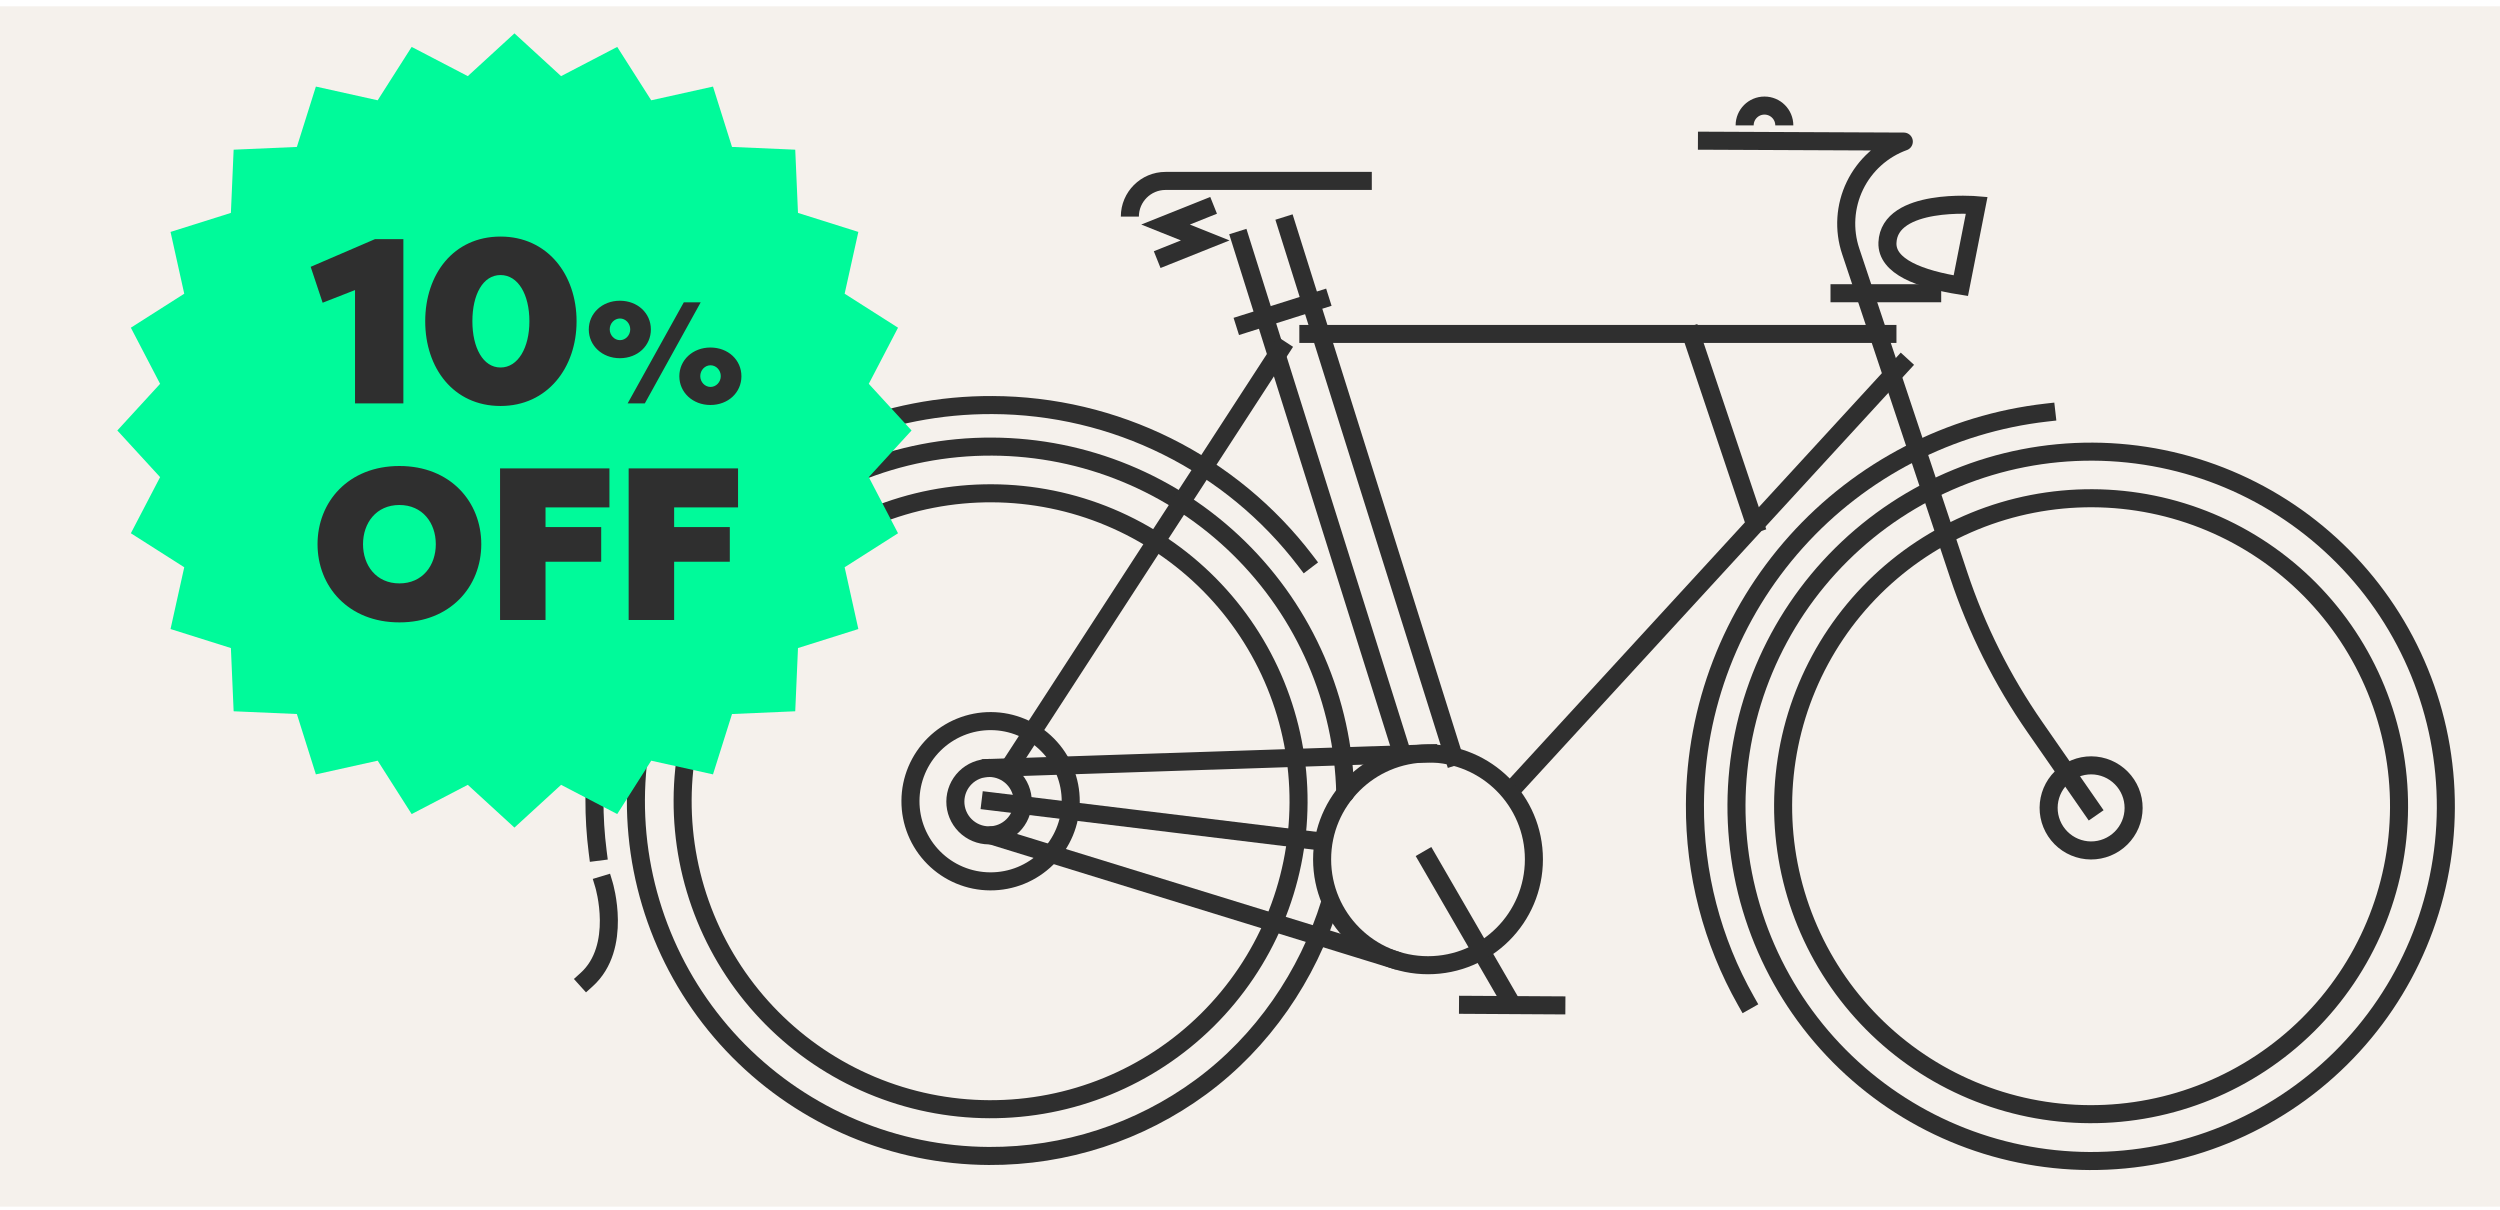
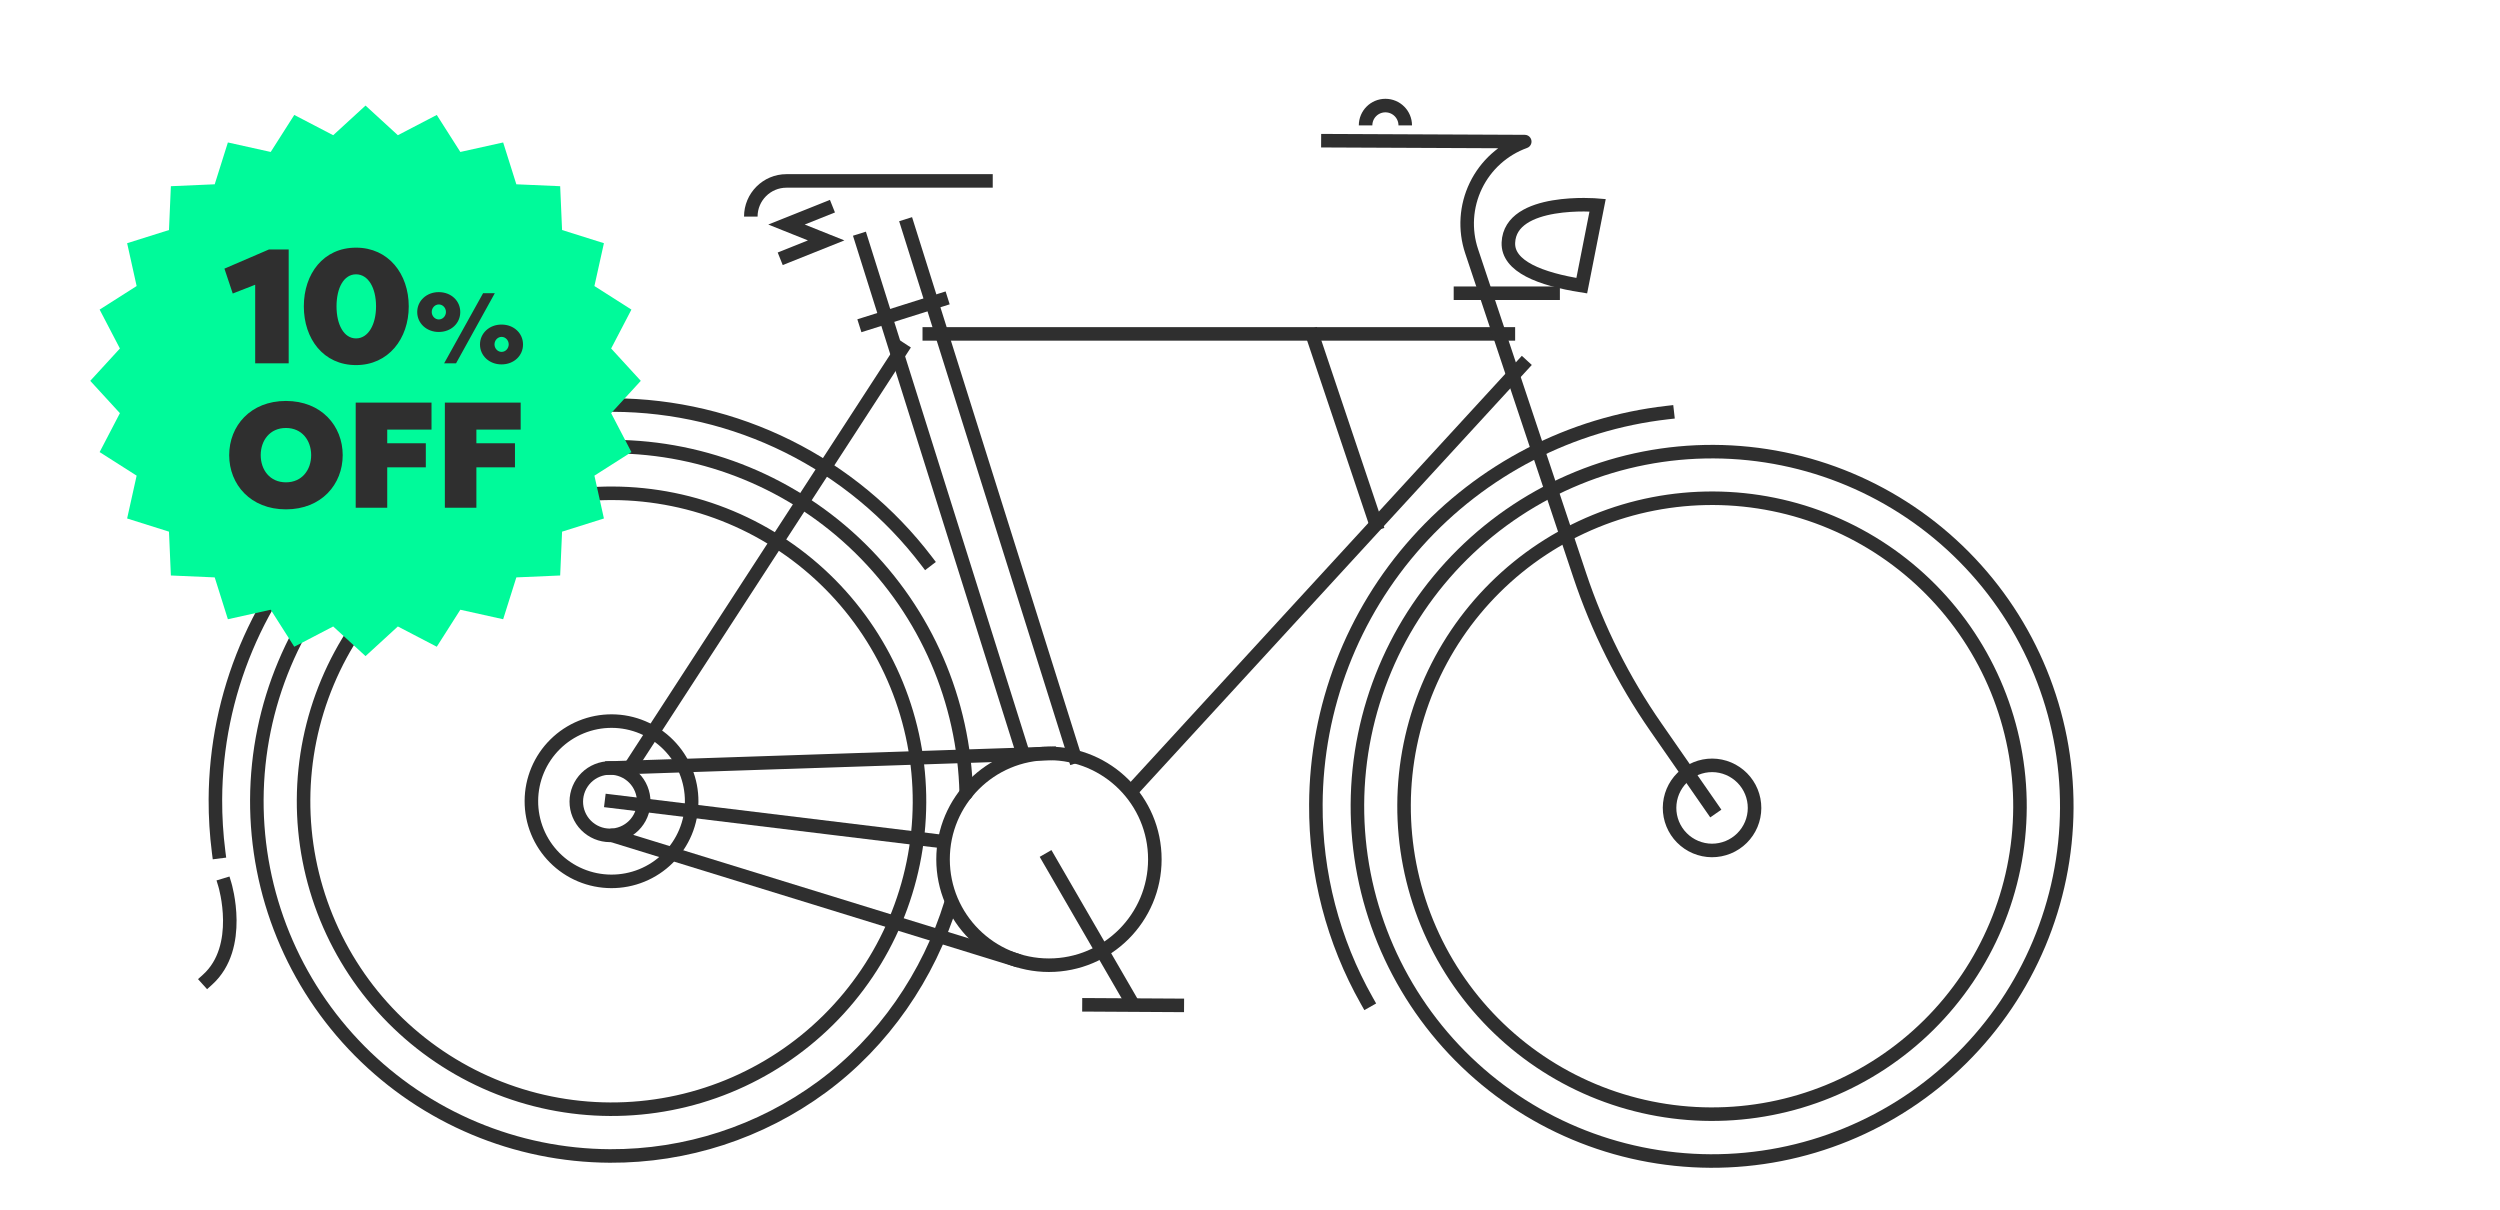
<svg xmlns="http://www.w3.org/2000/svg" width="277" height="134" viewBox="0 0 277 134" fill="none">
-   <rect width="277" height="133" transform="translate(0 0.697266)" fill="#F5F1EC" />
-   <path d="M194.436 58.021L187.431 37.173" stroke="#2F2F2F" stroke-width="2" stroke-linecap="square" stroke-linejoin="round" />
-   <path d="M155.337 83.467L137.45 26.609M142.566 25.001L161.072 83.832" stroke="#2F2F2F" stroke-width="2" stroke-linecap="square" stroke-linejoin="round" />
-   <path d="M137.934 35.868L146.284 33.231" stroke="#2F2F2F" stroke-width="2" stroke-linecap="square" stroke-linejoin="round" />
-   <path d="M109.716 97.656C110.882 97.662 112.038 97.439 113.118 96.998C114.198 96.557 115.18 95.908 116.009 95.087C116.837 94.266 117.496 93.29 117.947 92.214C118.398 91.139 118.632 89.985 118.637 88.819C118.643 87.652 118.419 86.496 117.978 85.417C117.537 84.337 116.887 83.355 116.066 82.527C115.246 81.698 114.27 81.04 113.194 80.589C112.119 80.137 110.965 79.903 109.799 79.897C108.633 79.891 107.477 80.116 106.398 80.557C105.318 80.998 104.336 81.647 103.508 82.468C102.679 83.288 102.021 84.264 101.569 85.34C101.118 86.415 100.883 87.569 100.878 88.735C100.872 89.901 101.096 91.057 101.537 92.136C101.978 93.216 102.628 94.198 103.449 95.027C104.269 95.855 105.245 96.514 106.321 96.965C107.396 97.416 108.55 97.651 109.716 97.656V97.656Z" stroke="#2F2F2F" stroke-width="2" stroke-linecap="round" stroke-linejoin="round" />
-   <path d="M231.514 128.641C241.936 128.688 251.95 124.594 259.354 117.259C266.759 109.925 270.947 99.95 271 89.528C271.048 79.106 266.954 69.091 259.619 61.687C252.285 54.282 242.31 50.094 231.887 50.042C221.465 49.995 211.45 54.088 204.046 61.423C196.641 68.757 192.452 78.733 192.401 89.155C192.356 99.576 196.45 109.59 203.784 116.994C211.118 124.398 221.092 128.587 231.514 128.641V128.641Z" stroke="#2F2F2F" stroke-width="2" stroke-linecap="round" stroke-linejoin="round" />
-   <path d="M226.736 45.714C216.056 46.93 206.193 52.022 199.016 60.025C191.84 68.027 187.849 78.385 187.799 89.134C187.751 96.759 189.701 104.263 193.455 110.9" stroke="#2F2F2F" stroke-width="2" stroke-linecap="square" stroke-linejoin="round" />
-   <path d="M231.536 123.45C240.585 123.491 249.28 119.935 255.709 113.566C262.137 107.196 265.772 98.533 265.814 89.484C265.835 85.003 264.973 80.561 263.277 76.413C261.581 72.266 259.085 68.492 255.931 65.309C252.777 62.126 249.026 59.596 244.894 57.862C240.762 56.128 236.329 55.226 231.848 55.205C227.366 55.185 222.925 56.047 218.777 57.742C214.629 59.438 210.856 61.934 207.673 65.088C204.49 68.243 201.959 71.993 200.226 76.125C198.492 80.257 197.589 84.691 197.569 89.172C197.548 93.653 198.41 98.094 200.105 102.243C201.801 106.391 204.297 110.164 207.451 113.348C210.605 116.531 214.356 119.061 218.488 120.795C222.621 122.528 227.054 123.43 231.536 123.45Z" stroke="#2F2F2F" stroke-width="2" stroke-linecap="round" stroke-linejoin="round" />
-   <path d="M149.056 87.905C148.825 77.668 144.609 67.926 137.304 60.75C130 53.574 120.183 49.532 109.944 49.483C99.521 49.434 89.506 53.527 82.101 60.862C74.696 68.197 70.508 78.173 70.458 88.595C70.412 99.017 74.507 109.03 81.841 116.434C89.175 123.839 99.149 128.028 109.57 128.081C118.018 128.123 126.255 125.444 133.062 120.44C139.869 115.436 144.901 108.106 147.382 100.03" stroke="#2F2F2F" stroke-width="2" stroke-linecap="round" stroke-linejoin="round" />
-   <path d="M109.601 122.901C118.651 122.942 127.346 119.387 133.775 113.017C140.203 106.647 143.838 97.985 143.88 88.935C143.9 84.454 143.038 80.013 141.343 75.865C139.647 71.717 137.151 67.944 133.996 64.76C130.842 61.577 127.092 59.047 122.96 57.313C118.828 55.579 114.394 54.677 109.913 54.657C105.432 54.636 100.992 55.498 96.844 57.193C92.696 58.889 88.923 61.385 85.74 64.538C82.557 67.692 80.026 71.442 78.293 75.573C76.559 79.705 75.656 84.138 75.635 88.619C75.614 93.1 76.476 97.541 78.172 101.689C79.868 105.838 82.364 109.611 85.518 112.795C88.672 115.978 92.422 118.509 96.554 120.243C100.687 121.977 105.12 122.88 109.601 122.901V122.901Z" stroke="#2F2F2F" stroke-width="2" stroke-linecap="round" stroke-linejoin="round" />
-   <path d="M144.64 62.125C140.568 56.784 135.322 52.451 129.308 49.461C123.294 46.471 116.674 44.904 109.958 44.88C98.317 44.828 87.132 49.401 78.863 57.595C70.595 65.789 65.919 76.931 65.866 88.572C65.858 90.511 65.977 92.449 66.222 94.373" stroke="#2F2F2F" stroke-width="2" stroke-linecap="square" />
-   <path d="M141.889 38.722L111.724 85.178" stroke="#2F2F2F" stroke-width="2" stroke-linecap="square" stroke-linejoin="round" />
-   <path d="M146.499 93.252L109.76 88.779" stroke="#2F2F2F" stroke-width="2" stroke-linecap="square" stroke-linejoin="round" />
-   <path d="M167.659 87.322L210.665 40.483" stroke="#2F2F2F" stroke-width="2" stroke-linecap="square" />
-   <path d="M209.127 36.999H144.965" stroke="#2F2F2F" stroke-width="2" stroke-linecap="square" stroke-linejoin="round" />
-   <path d="M217.259 31.653C212.689 30.928 209.028 29.526 209.129 26.889C209.331 21.893 219.017 22.736 219.017 22.736L217.259 31.653Z" stroke="#2F2F2F" stroke-width="2" stroke-linecap="round" />
-   <path d="M109.573 92.559C110.063 92.561 110.55 92.467 111.004 92.281C111.458 92.096 111.871 91.822 112.219 91.477C112.568 91.132 112.845 90.721 113.034 90.268C113.224 89.816 113.322 89.33 113.324 88.84C113.327 88.349 113.232 87.863 113.047 87.409C112.861 86.954 112.587 86.541 112.242 86.193C111.897 85.844 111.486 85.568 111.033 85.378C110.581 85.188 110.095 85.09 109.605 85.088C109.114 85.086 108.628 85.18 108.174 85.366C107.72 85.551 107.306 85.825 106.958 86.17C106.61 86.516 106.333 86.927 106.143 87.379C105.954 87.832 105.855 88.317 105.853 88.808C105.851 89.298 105.945 89.784 106.131 90.239C106.317 90.693 106.59 91.106 106.935 91.454C107.281 91.803 107.692 92.08 108.144 92.269C108.597 92.459 109.082 92.557 109.573 92.559V92.559Z" stroke="#2F2F2F" stroke-width="2" stroke-linecap="round" stroke-linejoin="round" />
-   <path d="M154.73 106.417L109.808 92.561" stroke="#2F2F2F" stroke-width="2" stroke-linecap="round" stroke-linejoin="round" />
-   <path d="M203.819 32.491H214.085" stroke="#2F2F2F" stroke-width="2" stroke-linecap="square" stroke-linejoin="round" />
-   <path d="M231.671 94.231C232.29 94.233 232.904 94.114 233.477 93.88C234.05 93.646 234.571 93.301 235.011 92.865C235.45 92.429 235.799 91.911 236.039 91.34C236.278 90.769 236.402 90.156 236.404 89.537C236.41 88.289 235.921 87.089 235.043 86.201C234.166 85.313 232.972 84.809 231.724 84.8C230.474 84.795 229.273 85.287 228.385 86.166C227.496 87.046 226.994 88.243 226.987 89.493C226.981 90.742 227.471 91.943 228.349 92.831C229.227 93.719 230.422 94.222 231.671 94.231V94.231Z" stroke="#2F2F2F" stroke-width="2" stroke-linecap="round" stroke-linejoin="round" />
-   <path d="M158.224 95.213L167.237 110.779" stroke="#2F2F2F" stroke-width="2" stroke-linecap="square" />
-   <path d="M158.277 83.479L109.808 85.087" stroke="#2F2F2F" stroke-width="2" stroke-linecap="square" stroke-linejoin="round" />
-   <path d="M162.658 111.336L172.445 111.393" stroke="#2F2F2F" stroke-width="2" stroke-linecap="square" />
-   <path d="M189.131 15.591L210.942 15.688C208.568 16.546 206.623 18.299 205.525 20.572C204.426 22.845 204.26 25.458 205.062 27.852L217.02 63.699C219.015 69.692 221.858 75.369 225.462 80.557L231.685 89.522" stroke="#2F2F2F" stroke-width="2" stroke-linecap="square" stroke-linejoin="round" />
-   <path d="M158.224 106.946C164.704 106.946 169.957 101.693 169.957 95.213C169.957 88.732 164.704 83.479 158.224 83.479C151.743 83.479 146.49 88.732 146.49 95.213C146.49 101.693 151.743 106.946 158.224 106.946Z" stroke="#2F2F2F" stroke-width="2" stroke-linecap="round" stroke-linejoin="round" />
-   <path d="M125.188 24.001V24.001C125.188 21.817 126.959 20.046 129.144 20.046H151.996" stroke="#2F2F2F" stroke-width="2" />
-   <path d="M133.539 23.122L129.144 24.88L133.539 26.638L129.144 28.396" stroke="#2F2F2F" stroke-width="2" stroke-linecap="square" />
-   <path d="M66.925 98.052C66.925 98.052 68.999 104.934 65 108.542" stroke="#2F2F2F" stroke-width="2" stroke-linecap="square" stroke-linejoin="round" />
-   <path d="M197.701 13.895C197.701 12.681 196.717 11.697 195.503 11.697C194.29 11.697 193.306 12.681 193.306 13.895" stroke="#2F2F2F" stroke-width="2" />
-   <path d="M57 3.697L62.169 8.436L68.388 5.197L72.154 11.112L79 9.592L81.107 16.28L88.113 16.585L88.417 23.59L95.105 25.697L93.586 32.543L99.501 36.309L96.261 42.528L101 47.697L96.261 52.866L99.501 59.085L93.586 62.852L95.105 69.697L88.417 71.804L88.113 78.81L81.107 79.114L79 85.802L72.154 84.283L68.388 90.198L62.169 86.959L57 91.697L51.831 86.959L45.612 90.198L41.846 84.283L35 85.802L32.893 79.114L25.887 78.81L25.583 71.804L18.895 69.697L20.414 62.852L14.499 59.085L17.739 52.866L13 47.697L17.739 42.528L14.499 36.309L20.414 32.543L18.895 25.697L25.583 23.59L25.887 16.585L32.893 16.28L35 9.592L41.846 11.112L45.612 5.197L51.831 8.436L57 3.697Z" fill="#00FA9A" />
-   <path d="M35.749 33.543L39.337 32.139V44.697H44.694V26.497H41.547L34.423 29.565L35.749 33.543ZM63.884 35.597C63.884 30.397 60.634 26.211 55.46 26.211C50.234 26.211 47.114 30.397 47.114 35.597C47.114 40.771 50.234 44.983 55.46 44.983C60.634 44.983 63.884 40.771 63.884 35.597ZM58.658 35.597C58.658 38.509 57.41 40.719 55.46 40.719C53.51 40.719 52.34 38.509 52.34 35.597C52.34 32.633 53.51 30.475 55.46 30.475C57.41 30.475 58.658 32.633 58.658 35.597ZM69.542 44.697H71.446L77.638 33.497H75.766L69.542 44.697ZM65.238 36.505C65.238 38.297 66.726 39.689 68.678 39.689C70.662 39.689 72.118 38.297 72.118 36.505C72.118 34.713 70.662 33.321 68.678 33.321C66.726 33.321 65.238 34.713 65.238 36.505ZM67.558 36.489C67.558 35.833 68.07 35.289 68.694 35.289C69.318 35.289 69.83 35.833 69.83 36.489C69.83 37.145 69.318 37.689 68.694 37.689C68.07 37.689 67.558 37.145 67.558 36.489ZM75.27 41.689C75.27 43.481 76.758 44.873 78.71 44.873C80.694 44.873 82.15 43.481 82.15 41.689C82.15 39.897 80.694 38.505 78.71 38.505C76.758 38.505 75.27 39.897 75.27 41.689ZM77.59 41.673C77.59 41.017 78.102 40.473 78.726 40.473C79.35 40.473 79.862 41.017 79.862 41.673C79.862 42.329 79.35 42.873 78.726 42.873C78.102 42.873 77.59 42.329 77.59 41.673ZM44.255 68.961C49.919 68.961 53.327 64.977 53.327 60.297C53.327 55.617 49.919 51.633 44.255 51.633C38.591 51.633 35.183 55.617 35.183 60.297C35.183 64.977 38.591 68.961 44.255 68.961ZM44.255 64.641C41.687 64.641 40.223 62.649 40.223 60.297C40.223 57.945 41.687 55.953 44.255 55.953C46.823 55.953 48.287 57.945 48.287 60.297C48.287 62.649 46.823 64.641 44.255 64.641ZM60.445 68.697V62.241H66.613V58.401H60.445V56.217H67.525V51.897H55.405V68.697H60.445ZM74.695 68.697V62.241H80.863V58.401H74.695V56.217H81.775V51.897H69.655V68.697H74.695Z" fill="#2F2F2F" />
+   <path d="M152.436 58.021L145.431 37.173" stroke="#2F2F2F" stroke-width="1.5" stroke-linecap="square" stroke-linejoin="round" />
+   <path d="M113.337 83.467L95.45 26.609M100.566 25.001L119.072 83.832" stroke="#2F2F2F" stroke-width="1.5" stroke-linecap="square" stroke-linejoin="round" />
+   <path d="M95.934 35.868L104.284 33.231" stroke="#2F2F2F" stroke-width="1.5" stroke-linecap="square" stroke-linejoin="round" />
+   <path d="M67.716 97.656C68.882 97.662 70.038 97.439 71.118 96.998C72.198 96.557 73.18 95.908 74.008 95.087C74.837 94.266 75.496 93.29 75.947 92.214C76.398 91.139 76.632 89.985 76.637 88.819C76.643 87.652 76.419 86.496 75.978 85.417C75.537 84.337 74.887 83.355 74.066 82.527C73.246 81.698 72.27 81.04 71.194 80.589C70.119 80.137 68.965 79.903 67.799 79.897C66.633 79.891 65.477 80.116 64.398 80.557C63.318 80.998 62.336 81.647 61.508 82.468C60.679 83.288 60.02 84.264 59.569 85.34C59.118 86.415 58.883 87.569 58.878 88.735C58.872 89.901 59.096 91.057 59.537 92.136C59.978 93.216 60.628 94.198 61.449 95.027C62.269 95.855 63.245 96.514 64.32 96.965C65.396 97.416 66.549 97.651 67.716 97.656V97.656Z" stroke="#2F2F2F" stroke-width="1.5" stroke-linecap="round" stroke-linejoin="round" />
+   <path d="M189.514 128.641C199.936 128.688 209.95 124.594 217.354 117.259C224.759 109.925 228.947 99.95 229 89.528C229.048 79.106 224.954 69.091 217.619 61.687C210.285 54.282 200.31 50.094 189.887 50.042C179.465 49.995 169.45 54.088 162.046 61.423C154.641 68.757 150.452 78.733 150.401 89.155C150.356 99.576 154.45 109.59 161.784 116.994C169.118 124.398 179.092 128.587 189.514 128.641V128.641Z" stroke="#2F2F2F" stroke-width="1.5" stroke-linecap="round" stroke-linejoin="round" />
+   <path d="M184.736 45.714C174.056 46.93 164.193 52.022 157.016 60.025C149.84 68.027 145.849 78.385 145.799 89.134C145.751 96.759 147.701 104.263 151.455 110.9" stroke="#2F2F2F" stroke-width="1.5" stroke-linecap="square" stroke-linejoin="round" />
+   <path d="M189.536 123.45C198.585 123.491 207.28 119.935 213.709 113.566C220.137 107.196 223.772 98.533 223.814 89.484C223.835 85.003 222.973 80.561 221.277 76.413C219.581 72.266 217.085 68.492 213.931 65.309C210.777 62.126 207.026 59.596 202.894 57.862C198.762 56.128 194.329 55.226 189.848 55.205C185.366 55.185 180.925 56.047 176.777 57.742C172.629 59.438 168.856 61.934 165.673 65.088C162.49 68.243 159.959 71.993 158.226 76.125C156.492 80.257 155.589 84.691 155.569 89.172C155.548 93.653 156.41 98.094 158.105 102.243C159.801 106.391 162.297 110.164 165.451 113.348C168.605 116.531 172.356 119.061 176.488 120.795C180.621 122.528 185.054 123.43 189.536 123.45Z" stroke="#2F2F2F" stroke-width="1.5" stroke-linecap="round" stroke-linejoin="round" />
+   <path d="M107.056 87.905C106.825 77.668 102.609 67.926 95.304 60.75C88 53.574 78.183 49.532 67.944 49.483C57.521 49.434 47.506 53.527 40.101 60.862C32.696 68.197 28.508 78.173 28.458 88.595C28.412 99.017 32.507 109.03 39.841 116.434C47.175 123.839 57.149 128.028 67.57 128.081C76.018 128.123 84.255 125.444 91.062 120.44C97.869 115.436 102.901 108.106 105.382 100.03" stroke="#2F2F2F" stroke-width="1.5" stroke-linecap="round" stroke-linejoin="round" />
+   <path d="M67.601 122.901C76.651 122.942 85.346 119.387 91.775 113.017C98.203 106.647 101.838 97.985 101.88 88.935C101.9 84.454 101.038 80.013 99.343 75.865C97.647 71.717 95.151 67.944 91.996 64.76C88.842 61.577 85.092 59.047 80.96 57.313C76.828 55.579 72.394 54.677 67.913 54.657C63.432 54.636 58.992 55.498 54.844 57.193C50.696 58.889 46.923 61.385 43.74 64.538C40.557 67.692 38.026 71.442 36.293 75.573C34.559 79.705 33.656 84.138 33.635 88.619C33.614 93.1 34.476 97.541 36.172 101.689C37.868 105.838 40.364 109.611 43.518 112.795C46.672 115.978 50.422 118.509 54.554 120.243C58.687 121.977 63.12 122.88 67.601 122.901V122.901Z" stroke="#2F2F2F" stroke-width="1.5" stroke-linecap="round" stroke-linejoin="round" />
+   <path d="M102.64 62.125C98.568 56.784 93.322 52.451 87.308 49.461C81.294 46.471 74.674 44.904 67.957 44.88C56.317 44.828 45.132 49.401 36.863 57.595C28.595 65.789 23.919 76.931 23.866 88.572C23.858 90.511 23.977 92.449 24.222 94.373" stroke="#2F2F2F" stroke-width="1.5" stroke-linecap="square" />
+   <path d="M99.889 38.722L69.724 85.178" stroke="#2F2F2F" stroke-width="1.5" stroke-linecap="square" stroke-linejoin="round" />
+   <path d="M104.499 93.252L67.76 88.779" stroke="#2F2F2F" stroke-width="1.5" stroke-linecap="square" stroke-linejoin="round" />
+   <path d="M125.659 87.322L168.665 40.483" stroke="#2F2F2F" stroke-width="1.5" stroke-linecap="square" />
+   <path d="M167.127 36.999H102.965" stroke="#2F2F2F" stroke-width="1.5" stroke-linecap="square" stroke-linejoin="round" />
+   <path d="M175.259 31.653C170.689 30.928 167.028 29.526 167.129 26.889C167.331 21.893 177.017 22.736 177.017 22.736L175.259 31.653Z" stroke="#2F2F2F" stroke-width="1.5" stroke-linecap="round" />
+   <path d="M67.573 92.559C68.063 92.561 68.55 92.467 69.004 92.281C69.458 92.096 69.871 91.822 70.219 91.477C70.568 91.132 70.845 90.721 71.034 90.268C71.224 89.816 71.322 89.33 71.324 88.84C71.327 88.349 71.232 87.863 71.046 87.409C70.861 86.954 70.588 86.541 70.242 86.193C69.897 85.844 69.486 85.568 69.033 85.378C68.581 85.188 68.095 85.09 67.605 85.088C67.114 85.086 66.628 85.18 66.174 85.366C65.719 85.551 65.306 85.825 64.958 86.17C64.61 86.516 64.333 86.927 64.143 87.379C63.954 87.832 63.855 88.317 63.853 88.808C63.851 89.298 63.945 89.784 64.131 90.239C64.317 90.693 64.59 91.106 64.935 91.454C65.281 91.803 65.692 92.08 66.144 92.269C66.597 92.459 67.082 92.557 67.573 92.559V92.559Z" stroke="#2F2F2F" stroke-width="1.5" stroke-linecap="round" stroke-linejoin="round" />
+   <path d="M112.73 106.417L67.808 92.561" stroke="#2F2F2F" stroke-width="1.5" stroke-linecap="round" stroke-linejoin="round" />
+   <path d="M161.819 32.491H172.085" stroke="#2F2F2F" stroke-width="1.5" stroke-linecap="square" stroke-linejoin="round" />
+   <path d="M189.671 94.231C190.29 94.233 190.904 94.114 191.477 93.88C192.05 93.646 192.571 93.301 193.011 92.865C193.45 92.429 193.799 91.911 194.039 91.34C194.278 90.769 194.402 90.156 194.404 89.537C194.41 88.289 193.921 87.089 193.043 86.201C192.166 85.313 190.972 84.809 189.724 84.8C188.474 84.795 187.273 85.287 186.385 86.166C185.496 87.046 184.994 88.243 184.987 89.493C184.981 90.742 185.471 91.943 186.349 92.831C187.227 93.719 188.422 94.222 189.671 94.231V94.231Z" stroke="#2F2F2F" stroke-width="1.5" stroke-linecap="round" stroke-linejoin="round" />
+   <path d="M116.224 95.213L125.237 110.779" stroke="#2F2F2F" stroke-width="1.5" stroke-linecap="square" />
+   <path d="M116.277 83.479L67.808 85.087" stroke="#2F2F2F" stroke-width="1.5" stroke-linecap="square" stroke-linejoin="round" />
+   <path d="M120.658 111.336L130.445 111.393" stroke="#2F2F2F" stroke-width="1.5" stroke-linecap="square" />
+   <path d="M147.131 15.591L168.942 15.688C166.568 16.546 164.623 18.299 163.525 20.572C162.426 22.845 162.26 25.458 163.062 27.852L175.02 63.699C177.015 69.692 179.858 75.369 183.462 80.557L189.685 89.522" stroke="#2F2F2F" stroke-width="1.5" stroke-linecap="square" stroke-linejoin="round" />
+   <path d="M116.224 106.946C122.704 106.946 127.957 101.693 127.957 95.213C127.957 88.732 122.704 83.479 116.224 83.479C109.743 83.479 104.49 88.732 104.49 95.213C104.49 101.693 109.743 106.946 116.224 106.946Z" stroke="#2F2F2F" stroke-width="1.5" stroke-linecap="round" stroke-linejoin="round" />
+   <path d="M83.189 24.001V24.001C83.189 21.817 84.959 20.046 87.144 20.046H109.996" stroke="#2F2F2F" stroke-width="1.5" />
+   <path d="M91.539 23.122L87.144 24.88L91.539 26.638L87.144 28.396" stroke="#2F2F2F" stroke-width="1.5" stroke-linecap="square" />
+   <path d="M24.925 98.052C24.925 98.052 26.999 104.934 23 108.542" stroke="#2F2F2F" stroke-width="1.5" stroke-linecap="square" stroke-linejoin="round" />
+   <path d="M155.701 13.895C155.701 12.681 154.717 11.697 153.503 11.697C152.29 11.697 151.306 12.681 151.306 13.895" stroke="#2F2F2F" stroke-width="1.5" />
+   <path d="M40.5 11.697L44.083 14.982L48.394 12.736L51.005 16.837L55.75 15.784L57.211 20.42L62.067 20.631L62.278 25.487L66.914 26.947L65.861 31.693L69.961 34.303L67.715 38.614L71 42.197L67.715 45.78L69.961 50.091L65.861 52.702L66.914 57.447L62.278 58.908L62.067 63.764L57.211 63.975L55.75 68.611L51.005 67.558L48.394 71.658L44.083 69.412L40.5 72.697L36.917 69.412L32.606 71.658L29.995 67.558L25.25 68.611L23.79 63.975L18.933 63.764L18.723 58.908L14.086 57.447L15.139 52.702L11.039 50.091L13.285 45.78L10 42.197L13.285 38.614L11.039 34.303L15.139 31.693L14.086 26.947L18.723 25.487L18.933 20.631L23.79 20.42L25.25 15.784L29.995 16.837L32.606 12.736L36.917 14.982L40.5 11.697Z" fill="#00FA9A" />
+   <path d="M25.787 32.522L28.274 31.549V40.254H31.986V27.638H29.806L24.867 29.765L25.787 32.522ZM45.289 33.946C45.289 30.341 43.036 27.44 39.45 27.44C35.827 27.44 33.664 30.341 33.664 33.946C33.664 37.532 35.827 40.452 39.45 40.452C43.036 40.452 45.289 37.532 45.289 33.946ZM41.666 33.946C41.666 35.965 40.801 37.496 39.45 37.496C38.098 37.496 37.287 35.965 37.287 33.946C37.287 31.891 38.098 30.395 39.45 30.395C40.801 30.395 41.666 31.891 41.666 33.946ZM49.211 40.254H50.531L54.823 32.49H53.525L49.211 40.254ZM46.228 34.575C46.228 35.818 47.259 36.782 48.612 36.782C49.987 36.782 50.997 35.818 50.997 34.575C50.997 33.333 49.987 32.368 48.612 32.368C47.259 32.368 46.228 33.333 46.228 34.575ZM47.836 34.564C47.836 34.109 48.191 33.733 48.623 33.733C49.056 33.733 49.411 34.109 49.411 34.564C49.411 35.019 49.056 35.396 48.623 35.396C48.191 35.396 47.836 35.019 47.836 34.564ZM53.182 38.169C53.182 39.411 54.213 40.376 55.566 40.376C56.941 40.376 57.951 39.411 57.951 38.169C57.951 36.927 56.941 35.962 55.566 35.962C54.213 35.962 53.182 36.927 53.182 38.169ZM54.79 38.158C54.79 37.703 55.145 37.326 55.577 37.326C56.01 37.326 56.365 37.703 56.365 38.158C56.365 38.612 56.01 38.989 55.577 38.989C55.145 38.989 54.79 38.612 54.79 38.158ZM31.682 56.437C35.608 56.437 37.971 53.675 37.971 50.431C37.971 47.187 35.608 44.425 31.682 44.425C27.756 44.425 25.394 47.187 25.394 50.431C25.394 53.675 27.756 56.437 31.682 56.437ZM31.682 53.442C29.902 53.442 28.887 52.062 28.887 50.431C28.887 48.801 29.902 47.42 31.682 47.42C33.462 47.42 34.477 48.801 34.477 50.431C34.477 52.062 33.462 53.442 31.682 53.442ZM42.905 56.254V51.779H47.181V49.117H42.905V47.603H47.813V44.608H39.412V56.254H42.905ZM52.783 56.254V51.779H57.059V49.117H52.783V47.603H57.691V44.608H49.29V56.254H52.783Z" fill="#2F2F2F" />
</svg>
